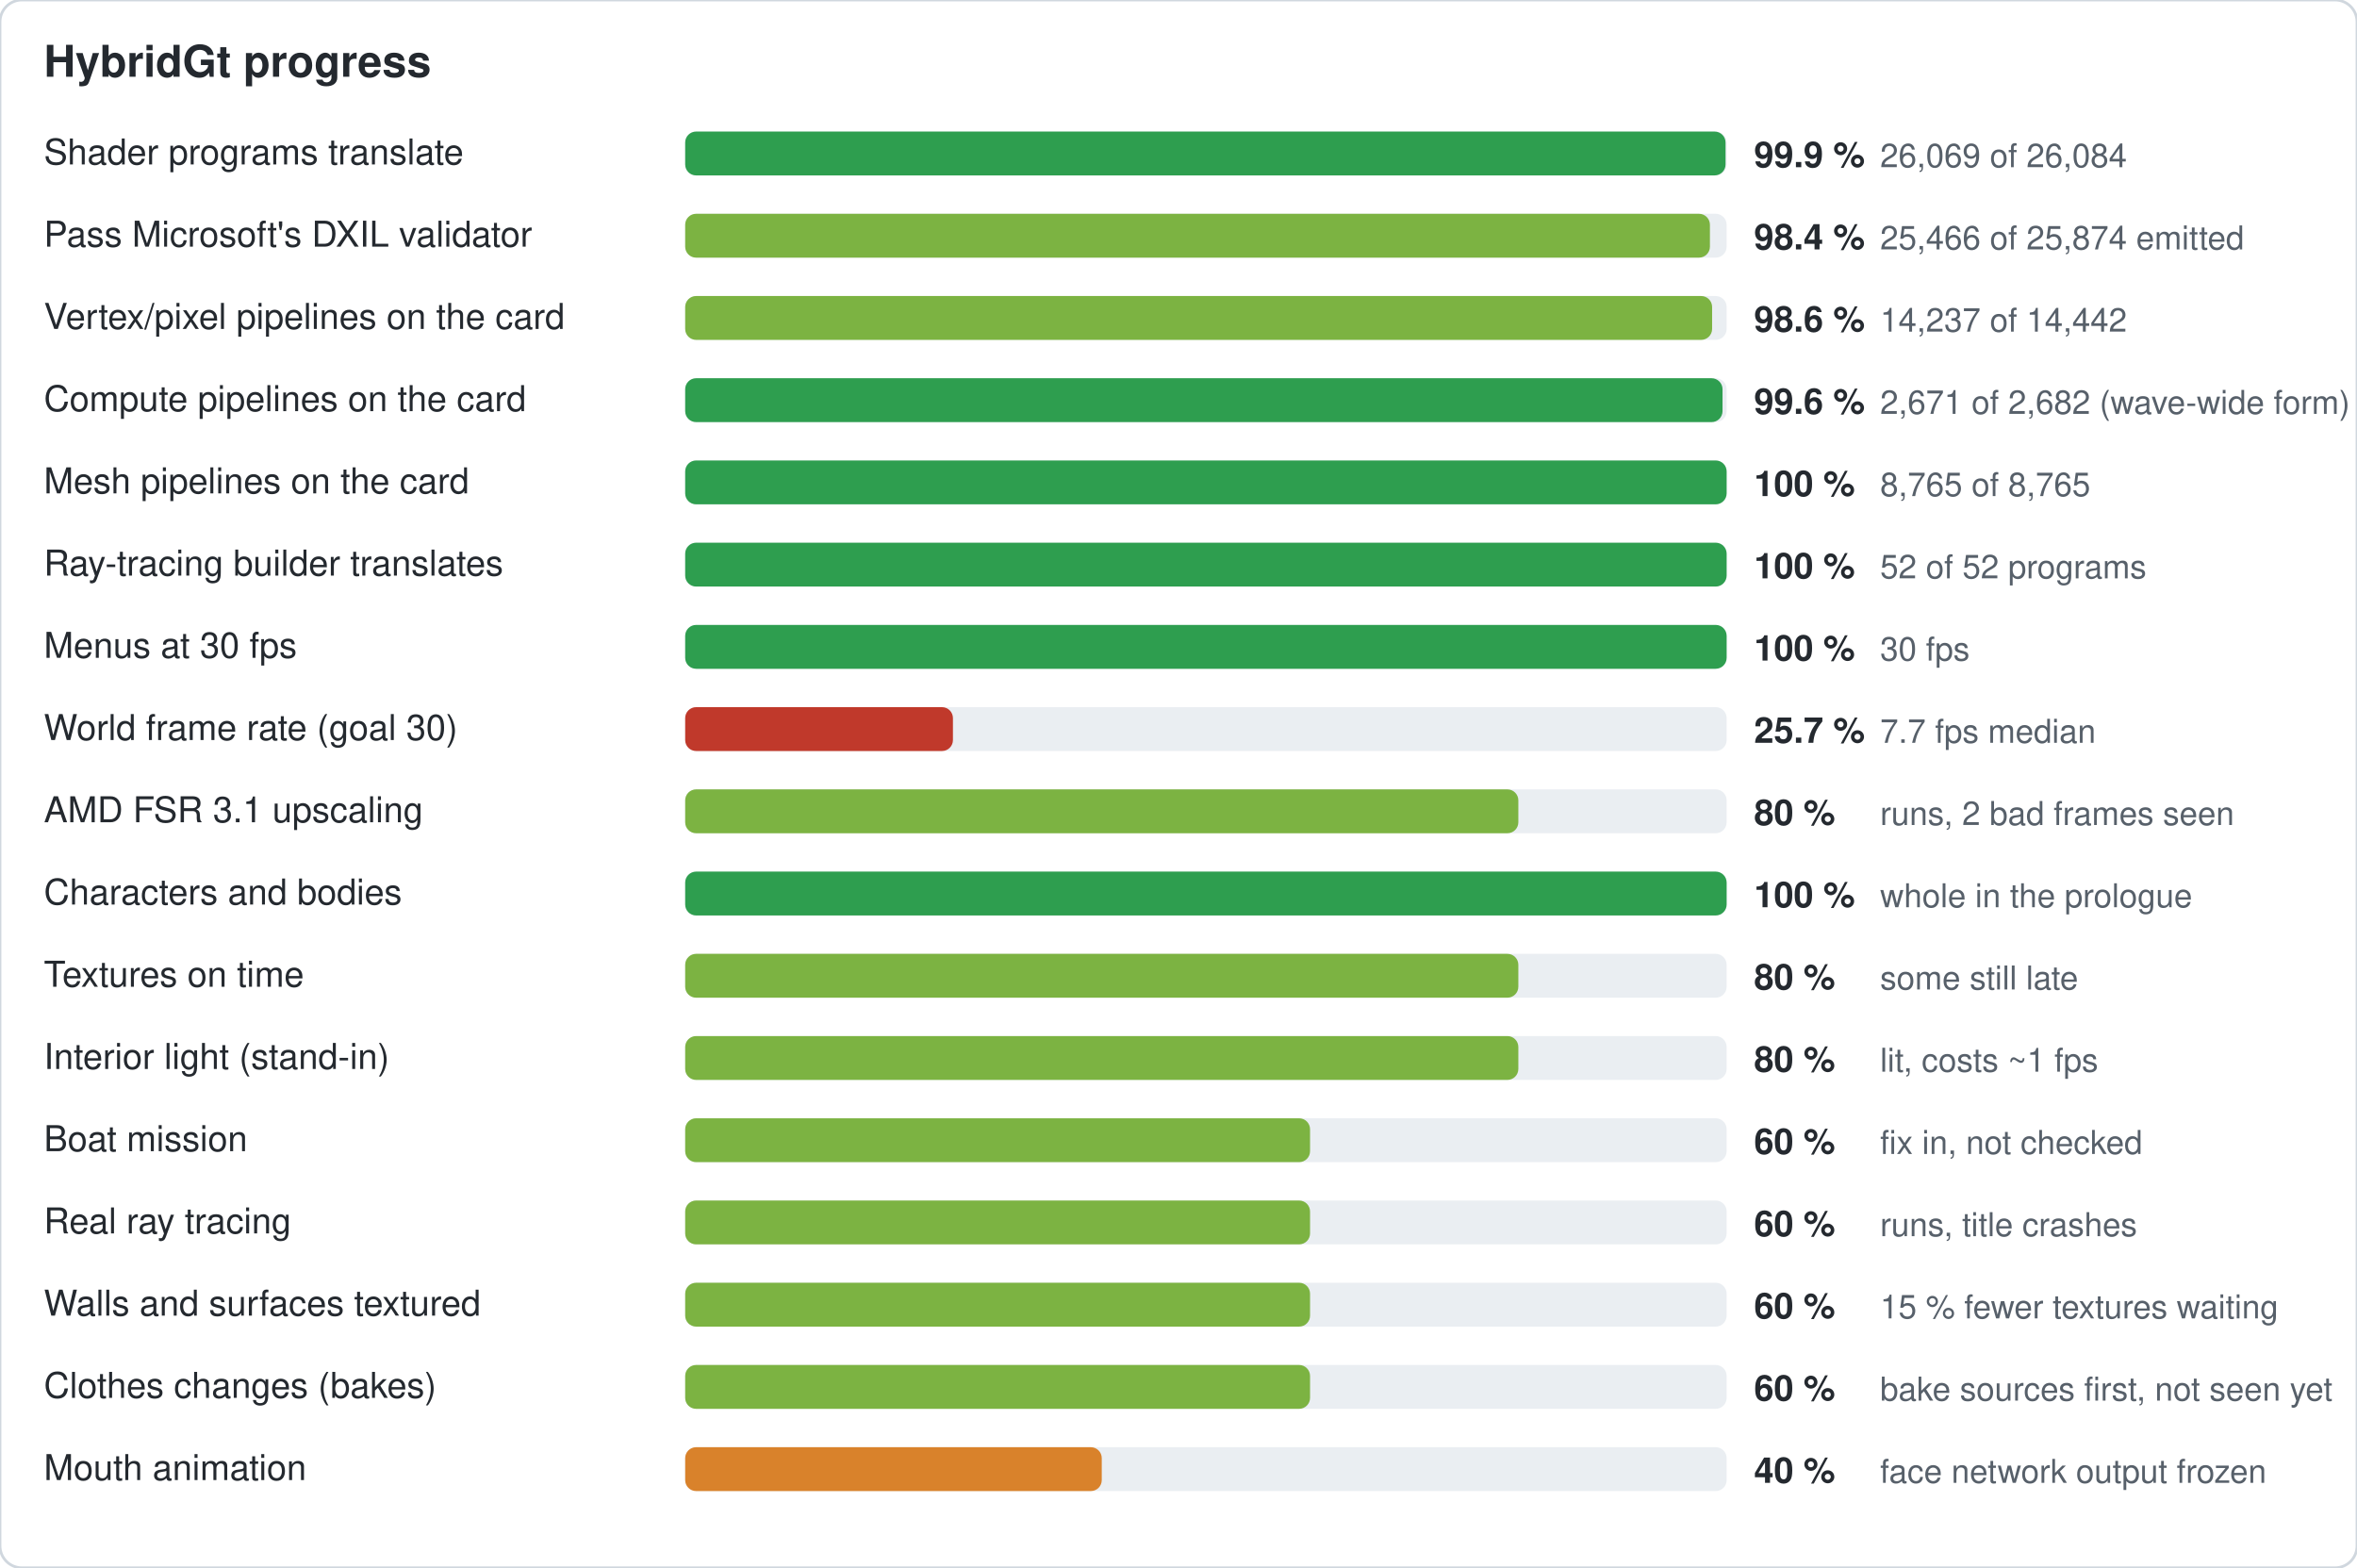
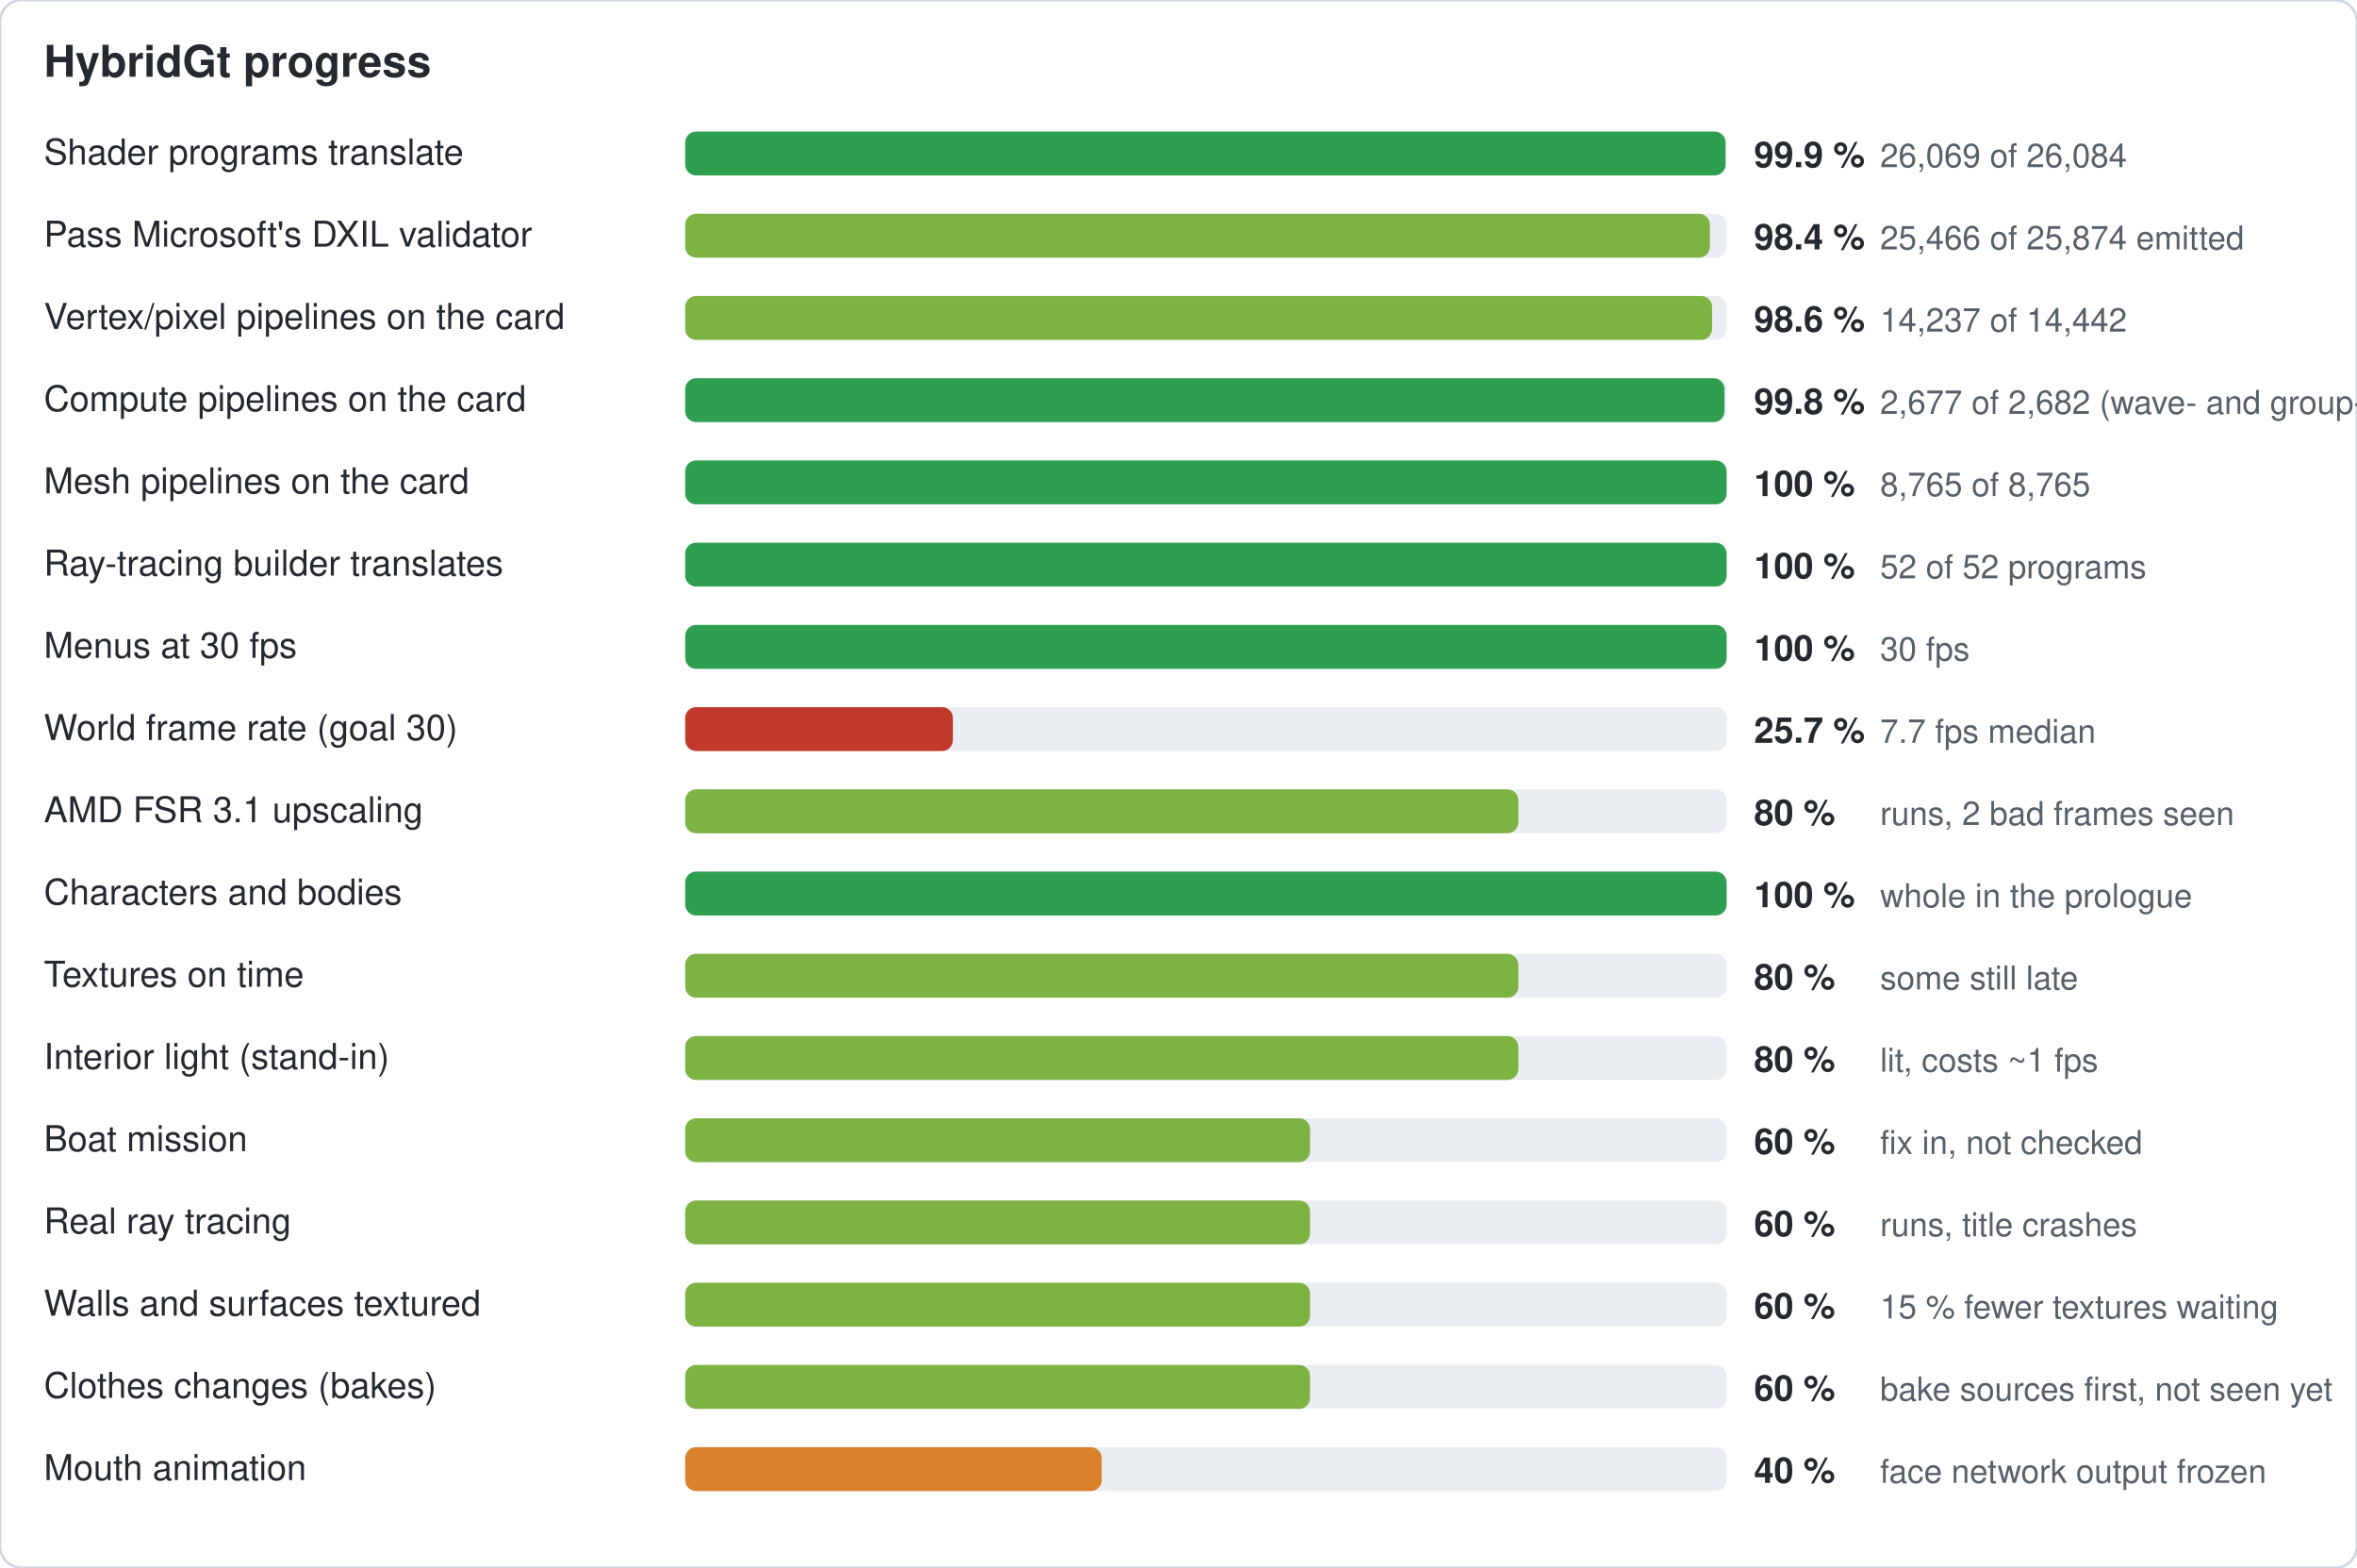
<svg xmlns="http://www.w3.org/2000/svg" width="860" height="572" viewBox="0 0 860 572" role="img" aria-label="HybridGt progress">
  <style>text{font-family:Segoe UI,Helvetica,Arial,sans-serif;font-size:13px;fill:#24292f}.t{font-size:16px;font-weight:600}.n{fill:#57606a;font-size:12px}.p{font-weight:600}@media (prefers-color-scheme:dark){text{fill:#e6edf3}.n{fill:#9198a1}.bg{fill:#30363d}}</style>
  <rect width="860" height="572" rx="8" fill="none" stroke="#d0d7de" />
  <text x="16" y="28" class="t">HybridGt progress</text>
  <text x="16" y="60">Shader programs translate</text>
  <rect class="bg" x="250" y="48" width="380" height="16" rx="4" fill="#eaeef2" />
  <rect x="250" y="48" width="379.6" height="16" rx="4" fill="#2e9e4f" />
  <text x="640" y="61" class="p">99.9 %</text>
  <text x="686" y="61" class="n">26,069 of 26,084</text>
  <text x="16" y="90">Pass Microsoft's DXIL validator</text>
  <rect class="bg" x="250" y="78" width="380" height="16" rx="4" fill="#eaeef2" />
  <rect x="250" y="78" width="373.9" height="16" rx="4" fill="#7cb342" />
  <text x="640" y="91" class="p">98.4 %</text>
  <text x="686" y="91" class="n">25,466 of 25,874 emitted</text>
  <text x="16" y="120">Vertex/pixel pipelines on the card</text>
  <rect class="bg" x="250" y="108" width="380" height="16" rx="4" fill="#eaeef2" />
  <rect x="250" y="108" width="374.7" height="16" rx="4" fill="#7cb342" />
  <text x="640" y="121" class="p">98.6 %</text>
  <text x="686" y="121" class="n">14,237 of 14,442</text>
  <text x="16" y="150">Compute pipelines on the card</text>
  <rect class="bg" x="250" y="138" width="380" height="16" rx="4" fill="#eaeef2" />
-   <rect x="250" y="138" width="378.5" height="16" rx="4" fill="#2e9e4f" />
-   <text x="640" y="151" class="p">99.6 %</text>
-   <text x="686" y="151" class="n">2,671 of 2,682 (wave-wide form)</text>
+   <rect x="250" y="138" width="379.2" height="16" rx="4" fill="#2e9e4f" />
+   <text x="640" y="151" class="p">99.8 %</text>
+   <text x="686" y="151" class="n">2,677 of 2,682 (wave- and group-wide forms)</text>
  <text x="16" y="180">Mesh pipelines on the card</text>
  <rect class="bg" x="250" y="168" width="380" height="16" rx="4" fill="#eaeef2" />
  <rect x="250" y="168" width="380.0" height="16" rx="4" fill="#2e9e4f" />
  <text x="640" y="181" class="p">100 %</text>
  <text x="686" y="181" class="n">8,765 of 8,765</text>
  <text x="16" y="210">Ray-tracing builder translates</text>
  <rect class="bg" x="250" y="198" width="380" height="16" rx="4" fill="#eaeef2" />
  <rect x="250" y="198" width="380.0" height="16" rx="4" fill="#2e9e4f" />
  <text x="640" y="211" class="p">100 %</text>
  <text x="686" y="211" class="n">52 of 52 programs</text>
  <text x="16" y="240">Menus at 30 fps</text>
  <rect class="bg" x="250" y="228" width="380" height="16" rx="4" fill="#eaeef2" />
  <rect x="250" y="228" width="380.0" height="16" rx="4" fill="#2e9e4f" />
  <text x="640" y="241" class="p">100 %</text>
  <text x="686" y="241" class="n">30 fps</text>
  <text x="16" y="270">World frame rate (goal 30)</text>
  <rect class="bg" x="250" y="258" width="380" height="16" rx="4" fill="#eaeef2" />
  <rect x="250" y="258" width="97.7" height="16" rx="4" fill="#c0392b" />
  <text x="640" y="271" class="p">25.7 %</text>
  <text x="686" y="271" class="n">7.7 fps median</text>
  <text x="16" y="300">AMD FSR 3.1 upscaling</text>
  <rect class="bg" x="250" y="288" width="380" height="16" rx="4" fill="#eaeef2" />
  <rect x="250" y="288" width="304.0" height="16" rx="4" fill="#7cb342" />
  <text x="640" y="301" class="p">80 %</text>
  <text x="686" y="301" class="n">runs, 2 bad frames seen</text>
  <text x="16" y="330">Characters and bodies</text>
  <rect class="bg" x="250" y="318" width="380" height="16" rx="4" fill="#eaeef2" />
  <rect x="250" y="318" width="380.0" height="16" rx="4" fill="#2e9e4f" />
  <text x="640" y="331" class="p">100 %</text>
  <text x="686" y="331" class="n">whole in the prologue</text>
  <text x="16" y="360">Textures on time</text>
  <rect class="bg" x="250" y="348" width="380" height="16" rx="4" fill="#eaeef2" />
  <rect x="250" y="348" width="304.0" height="16" rx="4" fill="#7cb342" />
  <text x="640" y="361" class="p">80 %</text>
  <text x="686" y="361" class="n">some still late</text>
  <text x="16" y="390">Interior light (stand-in)</text>
  <rect class="bg" x="250" y="378" width="380" height="16" rx="4" fill="#eaeef2" />
  <rect x="250" y="378" width="304.0" height="16" rx="4" fill="#7cb342" />
  <text x="640" y="391" class="p">80 %</text>
  <text x="686" y="391" class="n">lit, costs ~1 fps</text>
  <text x="16" y="420">Boat mission</text>
  <rect class="bg" x="250" y="408" width="380" height="16" rx="4" fill="#eaeef2" />
  <rect x="250" y="408" width="228.0" height="16" rx="4" fill="#7cb342" />
  <text x="640" y="421" class="p">60 %</text>
  <text x="686" y="421" class="n">fix in, not checked</text>
  <text x="16" y="450">Real ray tracing</text>
  <rect class="bg" x="250" y="438" width="380" height="16" rx="4" fill="#eaeef2" />
  <rect x="250" y="438" width="228.0" height="16" rx="4" fill="#7cb342" />
  <text x="640" y="451" class="p">60 %</text>
  <text x="686" y="451" class="n">runs, title crashes</text>
  <text x="16" y="480">Walls and surfaces textured</text>
  <rect class="bg" x="250" y="468" width="380" height="16" rx="4" fill="#eaeef2" />
  <rect x="250" y="468" width="228.0" height="16" rx="4" fill="#7cb342" />
  <text x="640" y="481" class="p">60 %</text>
  <text x="686" y="481" class="n">15 % fewer textures waiting</text>
  <text x="16" y="510">Clothes changes (bakes)</text>
  <rect class="bg" x="250" y="498" width="380" height="16" rx="4" fill="#eaeef2" />
  <rect x="250" y="498" width="228.0" height="16" rx="4" fill="#7cb342" />
  <text x="640" y="511" class="p">60 %</text>
  <text x="686" y="511" class="n">bake sources first, not seen yet</text>
  <text x="16" y="540">Mouth animation</text>
  <rect class="bg" x="250" y="528" width="380" height="16" rx="4" fill="#eaeef2" />
  <rect x="250" y="528" width="152.0" height="16" rx="4" fill="#d9822b" />
  <text x="640" y="541" class="p">40 %</text>
  <text x="686" y="541" class="n">face network output frozen</text>
</svg>
